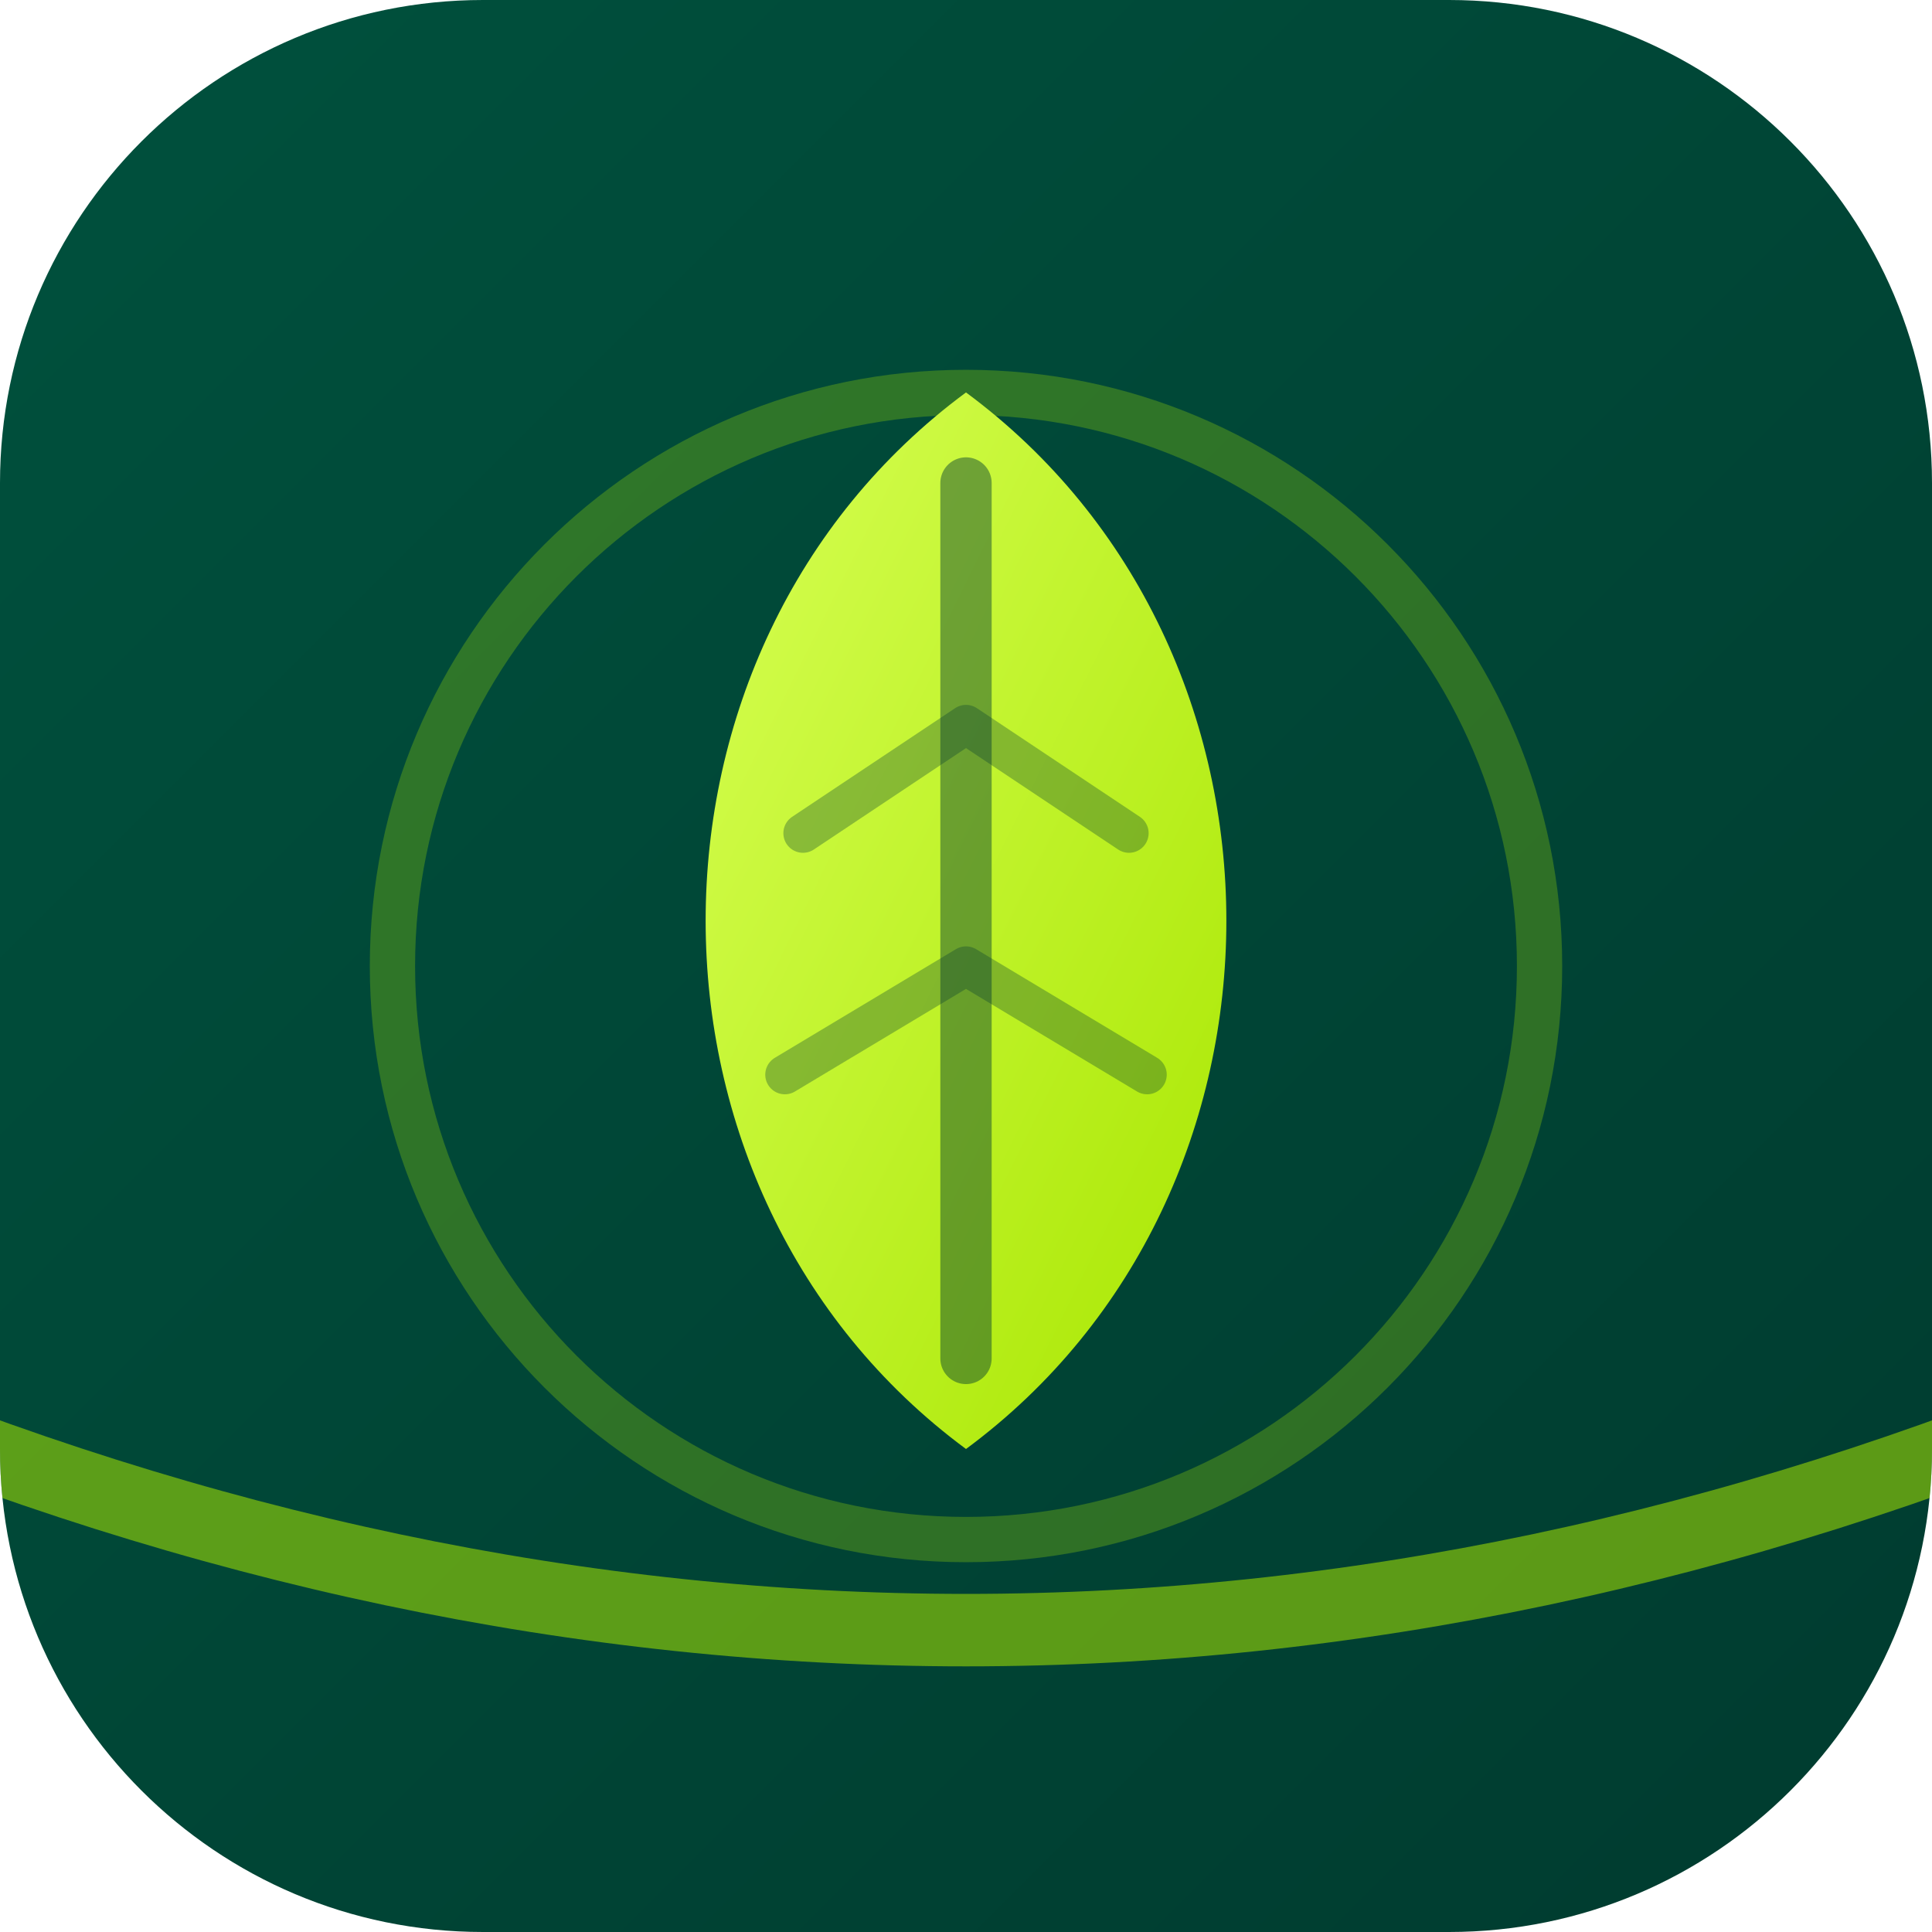
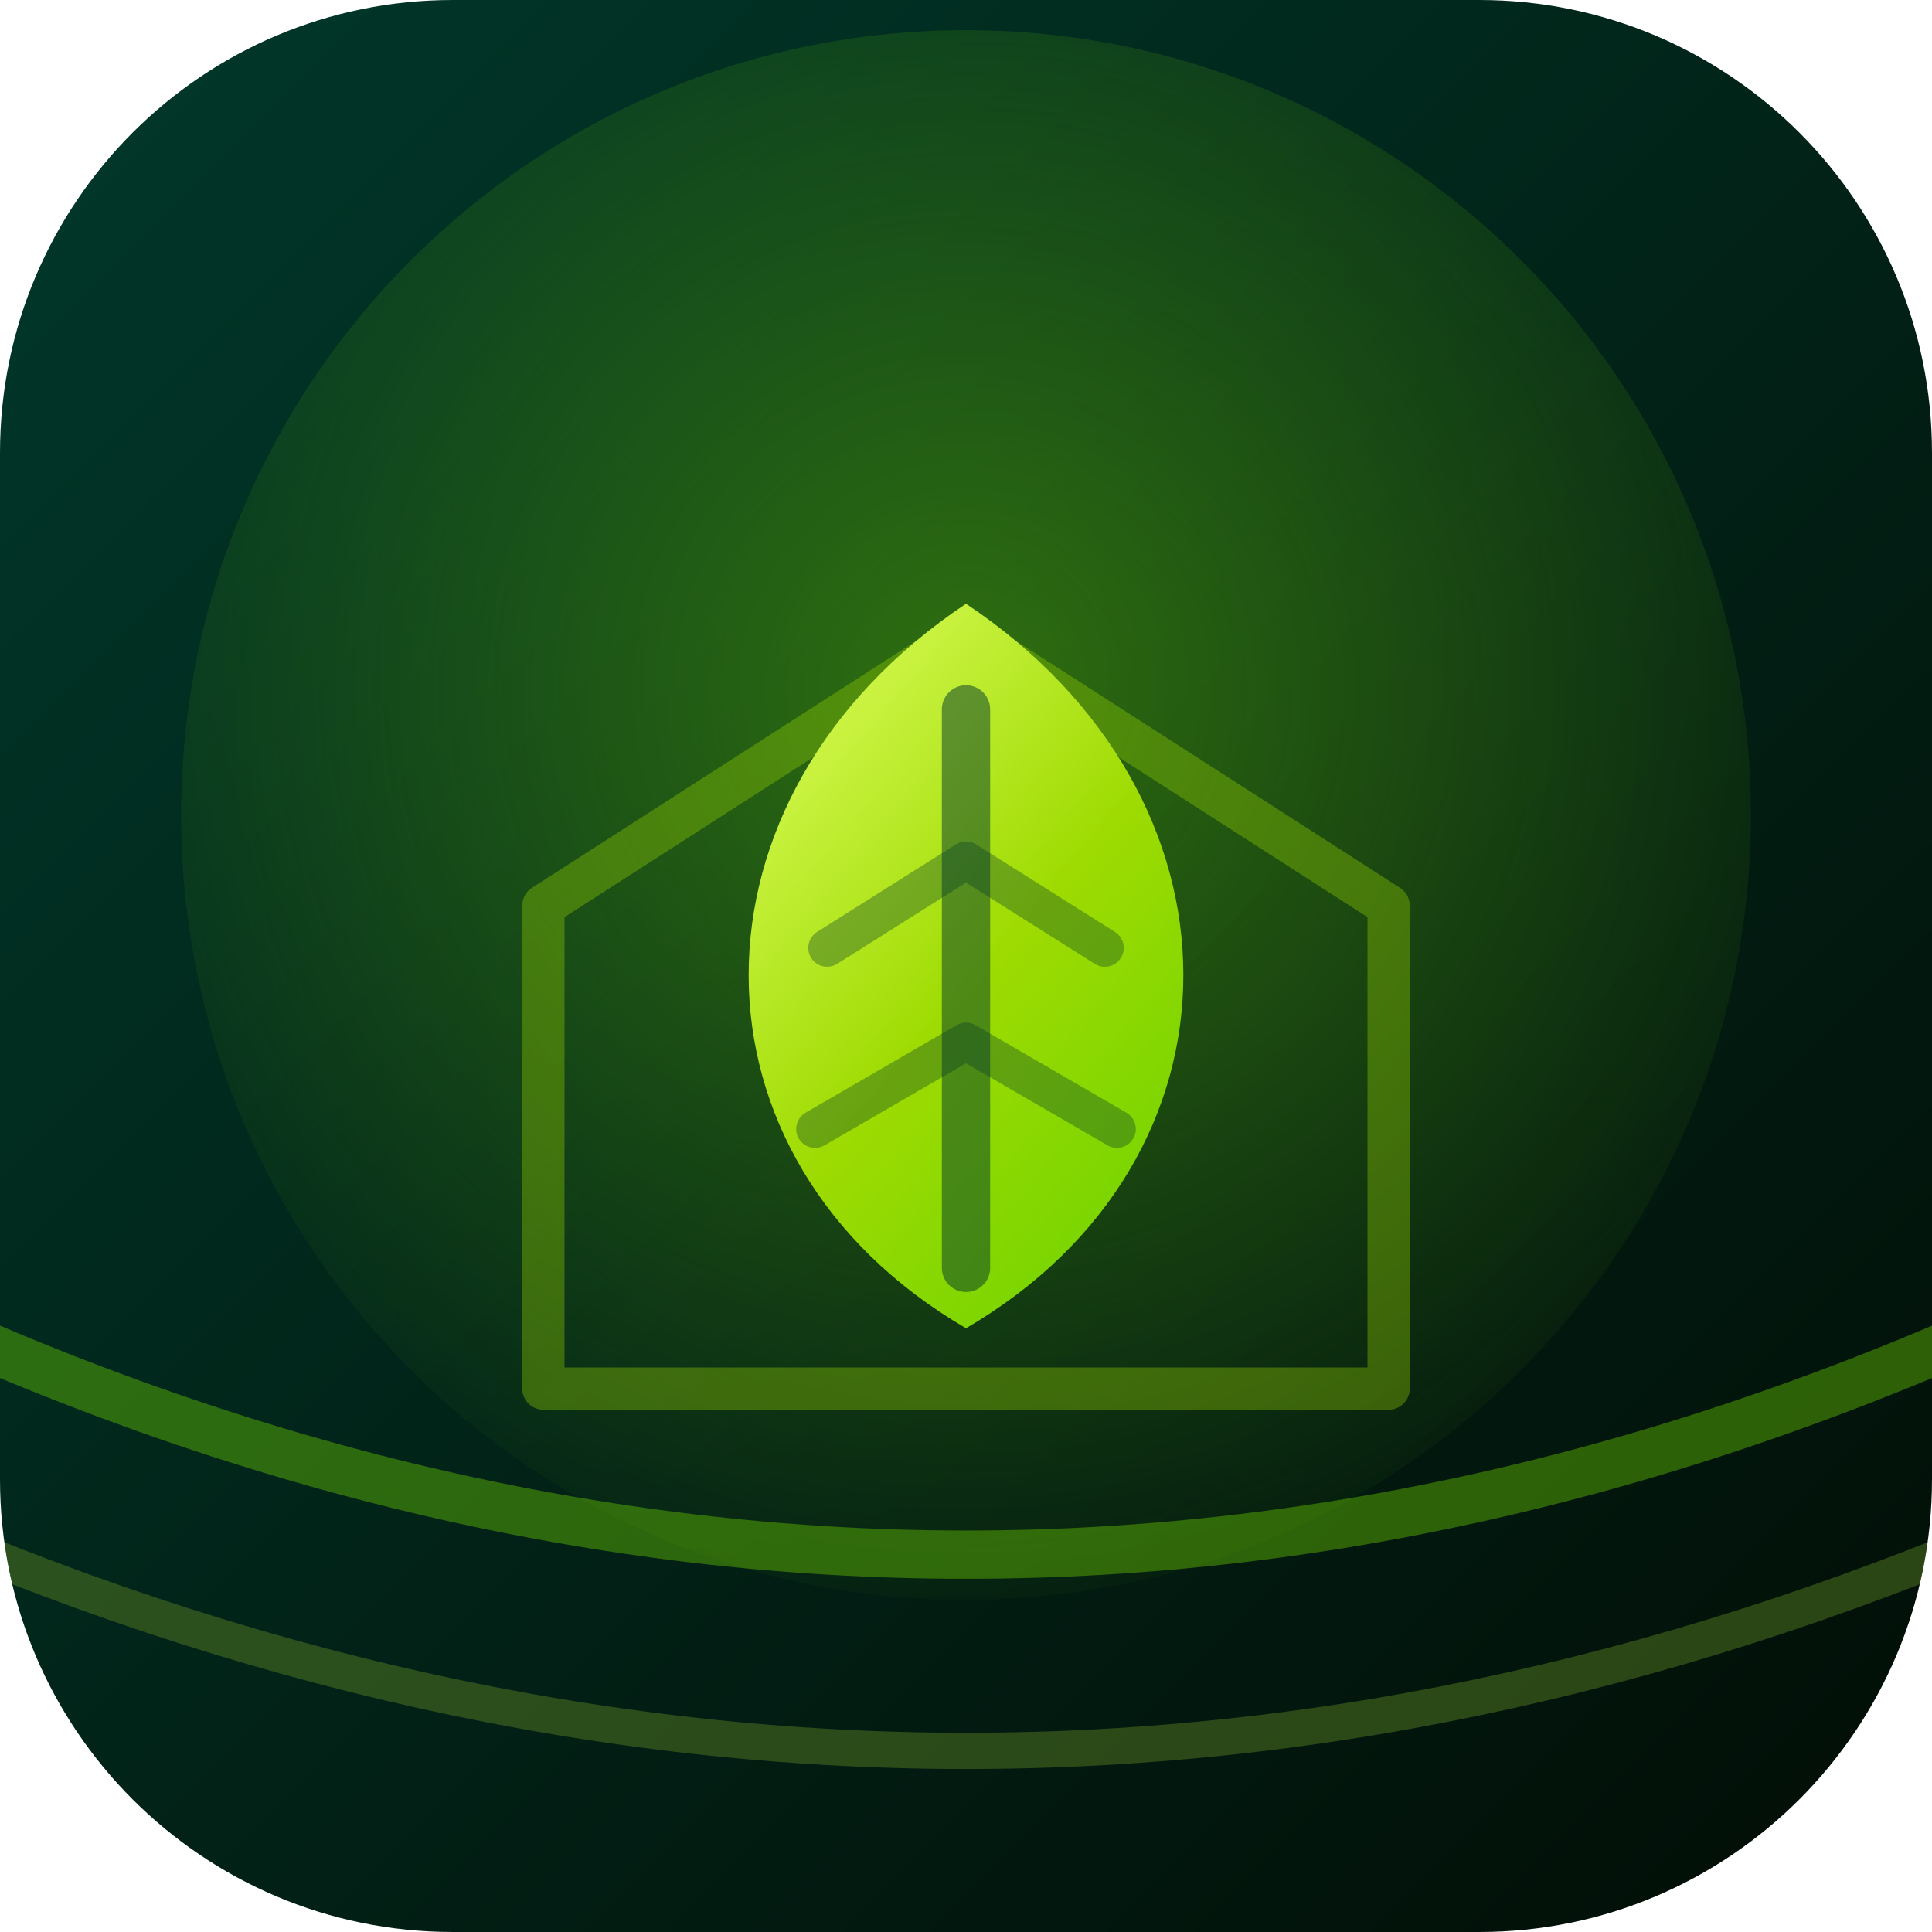
<svg xmlns="http://www.w3.org/2000/svg" viewBox="0 0 64 64" width="64" height="64">
  <defs>
    <linearGradient id="bg" x1="0" y1="0" x2="1" y2="1">
-       <stop offset="0" stop-color="#00513D" />
-       <stop offset="1" stop-color="#003B2F" />
+       <stop offset="0" stop-color="#01392b" />
+       <stop offset="1" stop-color="#020d05" />
    </linearGradient>
-     <linearGradient id="leaf" x1="0" y1="0" x2="1" y2="1">
-       <stop offset="0" stop-color="#D7FF54" />
-       <stop offset="1" stop-color="#A8E600" />
+     <linearGradient id="leaf" x1="0.2" y1="0" x2="0.9" y2="1">
+       <stop offset="0" stop-color="#d7fa54" />
+       <stop offset="0.5" stop-color="#9edb02" />
+       <stop offset="1" stop-color="#6ed301" />
    </linearGradient>
+     <radialGradient id="glow" cx="0.5" cy="0.42" r="0.62">
+       <stop offset="0" stop-color="#6ed301" stop-opacity="0.42" />
+       <stop offset="1" stop-color="#6ed301" stop-opacity="0" />
+     </radialGradient>
    <clipPath id="badge">
-       <rect x="0" y="0" width="64" height="64" rx="16" />
+       <rect x="0" y="0" width="64" height="64" rx="15" />
    </clipPath>
  </defs>
  <g clip-path="url(#badge)">
    <rect x="0" y="0" width="64" height="64" fill="url(#bg)" />
-     <path d="M-6 46 Q32 62 70 46" fill="none" stroke="#A8E600" stroke-opacity="0.55" stroke-width="2.4" />
-     <circle cx="32" cy="32" r="19" fill="none" stroke="#A8E600" stroke-opacity="0.28" stroke-width="1.5" />
-     <path d="M32 13 C43.5 21.5 43.5 39.5 32 48 C20.5 39.5 20.5 21.5 32 13 Z" fill="url(#leaf)" />
-     <path d="M32 16 V45" stroke="#003B2F" stroke-opacity="0.45" stroke-width="1.7" stroke-linecap="round" />
-     <path d="M32 24 L37.4 27.6 M32 32 L38 35.6 M32 24 L26.6 27.6 M32 32 L26 35.6" stroke="#003B2F" stroke-opacity="0.32" stroke-width="1.3" stroke-linecap="round" />
+     <circle cx="32" cy="27" r="26" fill="url(#glow)" />
+     <path d="M-4 43 Q32 60 68 43" fill="none" stroke="#6ed301" stroke-opacity="0.4" stroke-width="1.6" />
+     <path d="M-4 50 Q32 66 68 50" fill="none" stroke="#5f8525" stroke-opacity="0.45" stroke-width="1.2" />
+     <path d="M18 46 L18 30 L32 21 L46 30 L46 46 Z" fill="none" stroke="#9edb02" stroke-opacity="0.34" stroke-width="1.4" stroke-linejoin="round" />
+     <path d="M32 20 C41.6 26.4 41.6 38.4 32 44 C22.4 38.4 22.4 26.4 32 20 Z" fill="url(#leaf)" />
+     <path d="M32 23.5 V42" stroke="#01392b" stroke-opacity="0.5" stroke-width="1.6" stroke-linecap="round" />
+     <path d="M32 28.5 L36.6 31.4 M32 34.5 L37 37.4 M32 28.5 L27.4 31.4 M32 34.5 L27 37.4" stroke="#01392b" stroke-opacity="0.34" stroke-width="1.25" stroke-linecap="round" />
  </g>
</svg>
